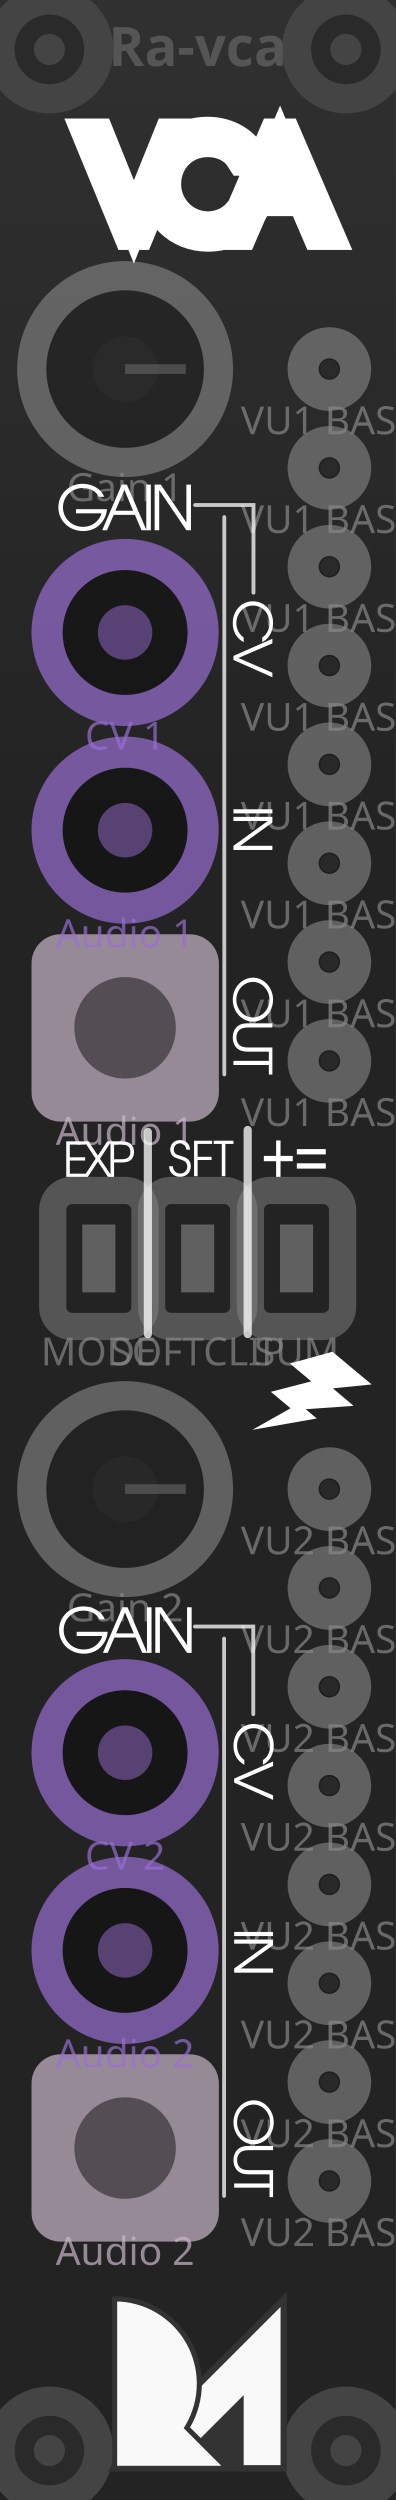
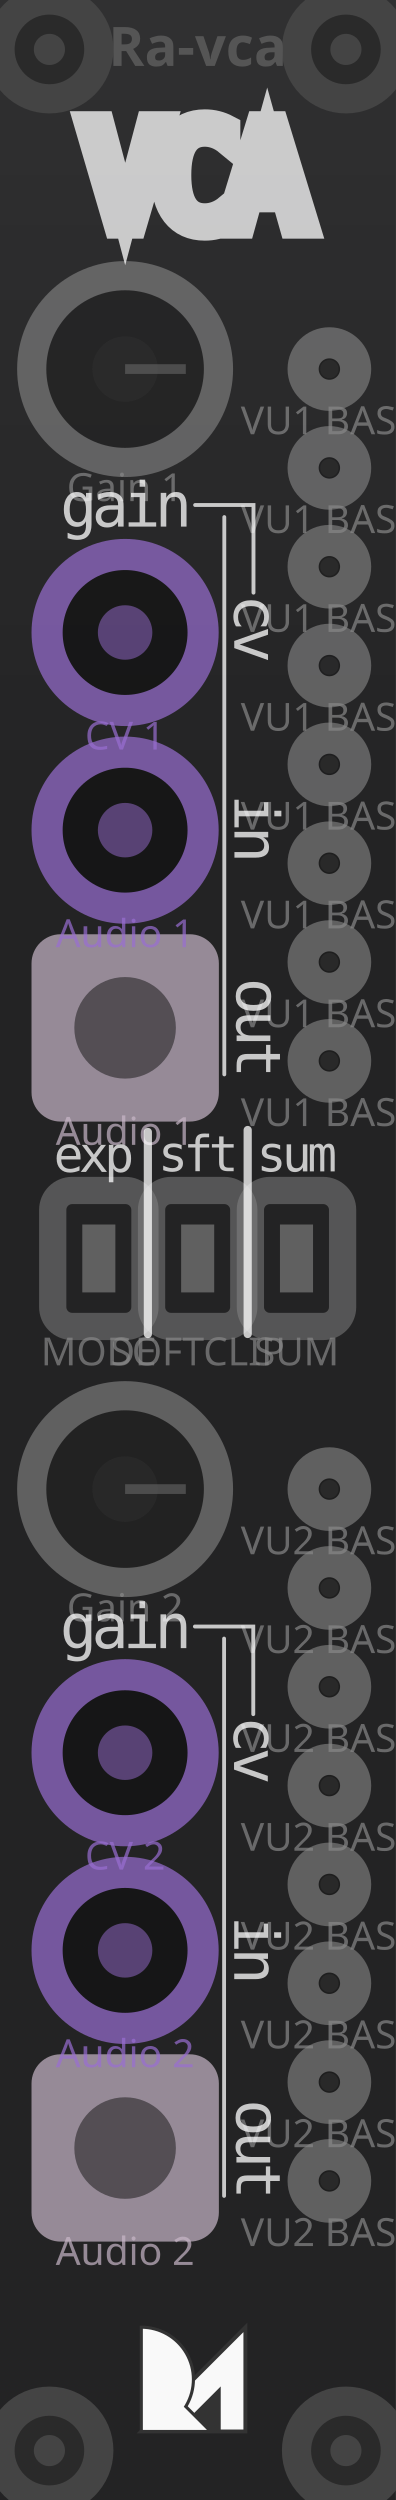
<svg xmlns="http://www.w3.org/2000/svg" viewBox="0 0 20.32 128.5" width="20.32mm" height="128.5mm" version="1.1" id="svg182">
  <defs id="defs182" />
  <g id="layer-background">
    <rect x="0.3" y="0.3" width="19.72" height="127.9" fill="none" stroke="#333" stroke-width="1.5" id="rect1" />
    <rect x="0" y="0.000" width="20.32" height="1.295" fill="#303031" id="rect2" />
    <rect x="0" y="1.285" width="20.32" height="1.295" fill="#303031" id="rect3" />
    <rect x="0" y="2.570" width="20.32" height="1.295" fill="#2f2f30" id="rect4" />
    <rect x="0" y="3.855" width="20.32" height="1.295" fill="#2f2f30" id="rect5" />
    <rect x="0" y="5.140" width="20.32" height="1.295" fill="#2e2e2f" id="rect6" />
    <rect x="0" y="6.425" width="20.32" height="1.295" fill="#2e2e2f" id="rect7" />
    <rect x="0" y="7.710" width="20.32" height="1.295" fill="#2e2e2f" id="rect8" />
    <rect x="0" y="8.995" width="20.32" height="1.295" fill="#2d2d2e" id="rect9" />
    <rect x="0" y="10.280" width="20.32" height="1.295" fill="#2d2d2e" id="rect10" />
    <rect x="0" y="11.565" width="20.32" height="1.295" fill="#2c2c2d" id="rect11" />
    <rect x="0" y="12.850" width="20.32" height="1.295" fill="#2c2c2d" id="rect12" />
    <rect x="0" y="14.135" width="20.32" height="1.295" fill="#2c2c2d" id="rect13" />
    <rect x="0" y="15.420" width="20.32" height="1.295" fill="#2b2b2c" id="rect14" />
    <rect x="0" y="16.705" width="20.32" height="1.295" fill="#2b2b2c" id="rect15" />
    <rect x="0" y="17.990" width="20.32" height="1.295" fill="#2a2a2b" id="rect16" />
    <rect x="0" y="19.275" width="20.32" height="1.295" fill="#2a2a2b" id="rect17" />
    <rect x="0" y="20.560" width="20.32" height="1.295" fill="#2a2a2b" id="rect18" />
    <rect x="0" y="21.845" width="20.32" height="1.295" fill="#29292a" id="rect19" />
    <rect x="0" y="23.130" width="20.32" height="1.295" fill="#29292a" id="rect20" />
    <rect x="0" y="24.415" width="20.32" height="1.295" fill="#29292a" id="rect21" />
    <rect x="0" y="25.700" width="20.32" height="1.295" fill="#282829" id="rect22" />
    <rect x="0" y="26.985" width="20.32" height="1.295" fill="#282829" id="rect23" />
    <rect x="0" y="28.270" width="20.32" height="1.295" fill="#272728" id="rect24" />
    <rect x="0" y="29.555" width="20.32" height="1.295" fill="#272728" id="rect25" />
    <rect x="0" y="30.840" width="20.32" height="1.295" fill="#272728" id="rect26" />
    <rect x="0" y="32.125" width="20.32" height="1.295" fill="#262627" id="rect27" />
    <rect x="0" y="33.410" width="20.32" height="1.295" fill="#262627" id="rect28" />
    <rect x="0" y="34.695" width="20.32" height="1.295" fill="#252526" id="rect29" />
    <rect x="0" y="35.980" width="20.32" height="1.295" fill="#252526" id="rect30" />
    <rect x="0" y="37.265" width="20.32" height="1.295" fill="#252526" id="rect31" />
    <rect x="0" y="38.550" width="20.32" height="1.295" fill="#242425" id="rect32" />
    <rect x="0" y="39.835" width="20.32" height="1.295" fill="#242425" id="rect33" />
    <rect x="0" y="41.120" width="20.32" height="1.295" fill="#232324" id="rect34" />
    <rect x="0" y="42.405" width="20.32" height="1.295" fill="#232324" id="rect35" />
    <rect x="0" y="43.690" width="20.32" height="1.295" fill="#232324" id="rect36" />
    <rect x="0" y="44.975" width="20.32" height="1.295" fill="#232324" id="rect37" />
    <rect x="0" y="46.260" width="20.32" height="1.295" fill="#232324" id="rect38" />
    <rect x="0" y="47.545" width="20.32" height="1.295" fill="#232324" id="rect39" />
    <rect x="0" y="48.830" width="20.32" height="1.295" fill="#232324" id="rect40" />
    <rect x="0" y="50.115" width="20.32" height="1.295" fill="#232324" id="rect41" />
    <rect x="0" y="51.400" width="20.32" height="1.295" fill="#232324" id="rect42" />
    <rect x="0" y="52.685" width="20.32" height="1.295" fill="#232324" id="rect43" />
    <rect x="0" y="53.970" width="20.32" height="1.295" fill="#232324" id="rect44" />
    <rect x="0" y="55.255" width="20.32" height="1.295" fill="#232324" id="rect45" />
    <rect x="0" y="56.540" width="20.32" height="1.295" fill="#232324" id="rect46" />
    <rect x="0" y="57.825" width="20.32" height="1.295" fill="#232324" id="rect47" />
    <rect x="0" y="59.110" width="20.32" height="1.295" fill="#232324" id="rect48" />
    <rect x="0" y="60.395" width="20.32" height="1.295" fill="#232324" id="rect49" />
    <rect x="0" y="61.680" width="20.32" height="1.295" fill="#232324" id="rect50" />
    <rect x="0" y="62.965" width="20.32" height="1.295" fill="#232324" id="rect51" />
    <rect x="0" y="64.250" width="20.32" height="1.295" fill="#232324" id="rect52" />
    <rect x="0" y="65.535" width="20.32" height="1.295" fill="#232324" id="rect53" />
    <rect x="0" y="66.820" width="20.32" height="1.295" fill="#232324" id="rect54" />
    <rect x="0" y="68.105" width="20.32" height="1.295" fill="#232324" id="rect55" />
    <rect x="0" y="69.390" width="20.32" height="1.295" fill="#232324" id="rect56" />
    <rect x="0" y="70.675" width="20.32" height="1.295" fill="#232324" id="rect57" />
    <rect x="0" y="71.960" width="20.32" height="1.295" fill="#232324" id="rect58" />
    <rect x="0" y="73.245" width="20.32" height="1.295" fill="#232324" id="rect59" />
    <rect x="0" y="74.530" width="20.32" height="1.295" fill="#232324" id="rect60" />
    <rect x="0" y="75.815" width="20.32" height="1.295" fill="#232324" id="rect61" />
    <rect x="0" y="77.100" width="20.32" height="1.295" fill="#232324" id="rect62" />
    <rect x="0" y="78.385" width="20.32" height="1.295" fill="#232324" id="rect63" />
    <rect x="0" y="79.670" width="20.32" height="1.295" fill="#232324" id="rect64" />
    <rect x="0" y="80.955" width="20.32" height="1.295" fill="#232324" id="rect65" />
    <rect x="0" y="82.240" width="20.32" height="1.295" fill="#232324" id="rect66" />
    <rect x="0" y="83.525" width="20.32" height="1.295" fill="#232324" id="rect67" />
    <rect x="0" y="84.810" width="20.32" height="1.295" fill="#232324" id="rect68" />
    <rect x="0" y="86.095" width="20.32" height="1.295" fill="#232324" id="rect69" />
    <rect x="0" y="87.380" width="20.32" height="1.295" fill="#232324" id="rect70" />
    <rect x="0" y="88.665" width="20.32" height="1.295" fill="#232324" id="rect71" />
    <rect x="0" y="89.950" width="20.32" height="1.295" fill="#232324" id="rect72" />
    <rect x="0" y="91.235" width="20.32" height="1.295" fill="#232324" id="rect73" />
    <rect x="0" y="92.520" width="20.32" height="1.295" fill="#232324" id="rect74" />
    <rect x="0" y="93.805" width="20.32" height="1.295" fill="#232324" id="rect75" />
    <rect x="0" y="95.090" width="20.32" height="1.295" fill="#232324" id="rect76" />
    <rect x="0" y="96.375" width="20.32" height="1.295" fill="#232324" id="rect77" />
    <rect x="0" y="97.660" width="20.32" height="1.295" fill="#232324" id="rect78" />
    <rect x="0" y="98.945" width="20.32" height="1.295" fill="#232324" id="rect79" />
    <rect x="0" y="100.230" width="20.32" height="1.295" fill="#232324" id="rect80" />
    <rect x="0" y="101.515" width="20.32" height="1.295" fill="#232324" id="rect81" />
    <rect x="0" y="102.800" width="20.32" height="1.295" fill="#232324" id="rect82" />
    <rect x="0" y="104.085" width="20.32" height="1.295" fill="#232324" id="rect83" />
    <rect x="0" y="105.370" width="20.32" height="1.295" fill="#232324" id="rect84" />
    <rect x="0" y="106.655" width="20.32" height="1.295" fill="#232324" id="rect85" />
    <rect x="0" y="107.940" width="20.32" height="1.295" fill="#232324" id="rect86" />
    <rect x="0" y="109.225" width="20.32" height="1.295" fill="#232324" id="rect87" />
    <rect x="0" y="110.510" width="20.32" height="1.295" fill="#232324" id="rect88" />
    <rect x="0" y="111.795" width="20.32" height="1.295" fill="#232324" id="rect89" />
    <rect x="0" y="113.080" width="20.32" height="1.295" fill="#232324" id="rect90" />
    <rect x="0" y="114.365" width="20.32" height="1.295" fill="#232324" id="rect91" />
    <rect x="0" y="115.650" width="20.32" height="1.295" fill="#232324" id="rect92" />
    <rect x="0" y="116.935" width="20.32" height="1.295" fill="#232324" id="rect93" />
    <rect x="0" y="118.220" width="20.32" height="1.295" fill="#232324" id="rect94" />
    <rect x="0" y="119.505" width="20.32" height="1.295" fill="#232324" id="rect95" />
    <rect x="0" y="120.790" width="20.32" height="1.295" fill="#232324" id="rect96" />
    <rect x="0" y="122.075" width="20.32" height="1.295" fill="#232324" id="rect97" />
    <rect x="0" y="123.360" width="20.32" height="1.295" fill="#232324" id="rect98" />
    <rect x="0" y="124.645" width="20.32" height="1.295" fill="#232324" id="rect99" />
    <rect x="0" y="125.930" width="20.32" height="1.295" fill="#232324" id="rect100" />
    <rect x="0" y="127.215" width="20.32" height="1.295" fill="#232324" id="rect101" />
  </g>
  <g id="layer-outlines">
    <circle cx="2.54" cy="2.54" r="2.54" fill="#2a2a2a" stroke="#444" stroke-width="1.5" id="circle101" />
    <circle cx="2.54" cy="2.54" r="0.8" fill="#444" id="circle102" />
    <circle cx="2.54" cy="125.96" r="2.54" fill="#2a2a2a" stroke="#444" stroke-width="1.5" id="circle103" />
    <circle cx="2.54" cy="125.96" r="0.8" fill="#444" id="circle104" />
    <circle cx="17.78" cy="2.54" r="2.54" fill="#2a2a2a" stroke="#444" stroke-width="1.5" id="circle105" />
    <circle cx="17.78" cy="2.54" r="0.8" fill="#444" id="circle106" />
    <circle cx="17.78" cy="125.96" r="2.54" fill="#2a2a2a" stroke="#444" stroke-width="1.5" id="circle107" />
    <circle cx="17.78" cy="125.96" r="0.8" fill="#444" id="circle108" />
    <circle cx="6.43" cy="18.97" r="4.80" fill="#222" stroke="#888" stroke-width="1.5" opacity="0.6" id="circle109" />
    <circle cx="6.43" cy="18.97" r="1.68" fill="#333" opacity="0.4" id="circle110" />
    <line x1="6.43" y1="18.97" x2="9.55" y2="18.97" stroke="#666" stroke-width="0.5" opacity="0.6" id="line110" />
    <circle cx="6.43" cy="32.51" r="4.01" fill="#111" stroke="#996dd2" stroke-width="1.6" opacity="0.7" id="circle111" />
    <circle cx="6.43" cy="32.51" r="1.40" fill="#996dd2" opacity="0.5" id="circle112" />
    <circle cx="6.43" cy="42.67" r="4.01" fill="#111" stroke="#996dd2" stroke-width="1.6" opacity="0.7" id="circle113" />
    <circle cx="6.43" cy="42.67" r="1.40" fill="#996dd2" opacity="0.5" id="circle114" />
    <rect x="1.62" y="48.02" width="9.63" height="9.63" rx="1.5" fill="#c8b7c7" opacity="0.7" id="rect114" />
    <circle cx="6.43" cy="52.83" r="2.61" fill="#111" opacity="0.5" id="circle115" />
    <rect x="2.71" y="61.19" width="4.74" height="6.99" rx="1" fill="none" stroke="#888" stroke-width="1.4" opacity="0.5" id="rect115" />
    <line x1="5.08" y1="66.43" x2="5.08" y2="62.94" stroke="#888" stroke-width="1.7" opacity="0.6" id="line115" />
    <rect x="7.79" y="61.19" width="4.74" height="6.99" rx="1" fill="none" stroke="#888" stroke-width="1.4" opacity="0.5" id="rect116" />
    <line x1="10.16" y1="66.43" x2="10.16" y2="62.94" stroke="#888" stroke-width="1.7" opacity="0.6" id="line116" />
    <rect x="12.87" y="61.19" width="4.74" height="6.99" rx="1" fill="none" stroke="#888" stroke-width="1.4" opacity="0.5" id="rect117" />
    <line x1="15.24" y1="66.43" x2="15.24" y2="62.94" stroke="#888" stroke-width="1.7" opacity="0.6" id="line117" />
    <circle cx="6.43" cy="76.54" r="4.80" fill="#222" stroke="#888" stroke-width="1.5" opacity="0.6" id="circle117" />
    <circle cx="6.43" cy="76.54" r="1.68" fill="#333" opacity="0.4" id="circle118" />
    <line x1="6.43" y1="76.54" x2="9.55" y2="76.54" stroke="#666" stroke-width="0.5" opacity="0.6" id="line118" />
    <circle cx="6.43" cy="90.09" r="4.01" fill="#111" stroke="#996dd2" stroke-width="1.6" opacity="0.7" id="circle119" />
    <circle cx="6.43" cy="90.09" r="1.40" fill="#996dd2" opacity="0.5" id="circle120" />
    <circle cx="6.43" cy="100.25" r="4.01" fill="#111" stroke="#996dd2" stroke-width="1.6" opacity="0.7" id="circle121" />
    <circle cx="6.43" cy="100.25" r="1.40" fill="#996dd2" opacity="0.5" id="circle122" />
    <rect x="1.62" y="105.59" width="9.63" height="9.63" rx="1.5" fill="#c8b7c7" opacity="0.7" id="rect122" />
    <circle cx="6.43" cy="110.41" r="2.61" fill="#111" opacity="0.5" id="circle123" />
    <circle cx="16.93" cy="18.97" r="1.35" fill="#1a1a1a" stroke="#888" stroke-width="1.6" opacity="0.6" id="circle124" />
    <circle cx="16.93" cy="18.97" r="0.47" fill="#333" opacity="0.5" id="circle125" />
    <circle cx="16.93" cy="76.54" r="1.35" fill="#1a1a1a" stroke="#888" stroke-width="1.6" opacity="0.6" id="circle126" />
    <circle cx="16.93" cy="76.54" r="0.47" fill="#333" opacity="0.5" id="circle127" />
    <circle cx="16.93" cy="24.05" r="1.35" fill="#1a1a1a" stroke="#888" stroke-width="1.6" opacity="0.6" id="circle128" />
    <circle cx="16.93" cy="24.05" r="0.47" fill="#333" opacity="0.5" id="circle129" />
    <circle cx="16.93" cy="81.62" r="1.35" fill="#1a1a1a" stroke="#888" stroke-width="1.6" opacity="0.6" id="circle130" />
    <circle cx="16.93" cy="81.62" r="0.47" fill="#333" opacity="0.5" id="circle131" />
    <circle cx="16.93" cy="29.13" r="1.35" fill="#1a1a1a" stroke="#888" stroke-width="1.6" opacity="0.6" id="circle132" />
    <circle cx="16.93" cy="29.13" r="0.47" fill="#333" opacity="0.5" id="circle133" />
    <circle cx="16.93" cy="86.70" r="1.35" fill="#1a1a1a" stroke="#888" stroke-width="1.6" opacity="0.6" id="circle134" />
    <circle cx="16.93" cy="86.70" r="0.47" fill="#333" opacity="0.5" id="circle135" />
    <circle cx="16.93" cy="34.21" r="1.35" fill="#1a1a1a" stroke="#888" stroke-width="1.6" opacity="0.6" id="circle136" />
    <circle cx="16.93" cy="34.21" r="0.47" fill="#333" opacity="0.5" id="circle137" />
    <circle cx="16.93" cy="91.78" r="1.35" fill="#1a1a1a" stroke="#888" stroke-width="1.6" opacity="0.6" id="circle138" />
    <circle cx="16.93" cy="91.78" r="0.47" fill="#333" opacity="0.5" id="circle139" />
    <circle cx="16.93" cy="39.29" r="1.35" fill="#1a1a1a" stroke="#888" stroke-width="1.6" opacity="0.6" id="circle140" />
    <circle cx="16.93" cy="39.29" r="0.47" fill="#333" opacity="0.5" id="circle141" />
    <circle cx="16.93" cy="96.86" r="1.35" fill="#1a1a1a" stroke="#888" stroke-width="1.6" opacity="0.6" id="circle142" />
    <circle cx="16.93" cy="96.86" r="0.47" fill="#333" opacity="0.5" id="circle143" />
    <circle cx="16.93" cy="44.37" r="1.35" fill="#1a1a1a" stroke="#888" stroke-width="1.6" opacity="0.6" id="circle144" />
    <circle cx="16.93" cy="44.37" r="0.47" fill="#333" opacity="0.5" id="circle145" />
    <circle cx="16.93" cy="101.94" r="1.35" fill="#1a1a1a" stroke="#888" stroke-width="1.6" opacity="0.6" id="circle146" />
    <circle cx="16.93" cy="101.94" r="0.47" fill="#333" opacity="0.5" id="circle147" />
    <circle cx="16.93" cy="49.45" r="1.35" fill="#1a1a1a" stroke="#888" stroke-width="1.6" opacity="0.6" id="circle148" />
    <circle cx="16.93" cy="49.45" r="0.47" fill="#333" opacity="0.5" id="circle149" />
    <circle cx="16.93" cy="107.02" r="1.35" fill="#1a1a1a" stroke="#888" stroke-width="1.6" opacity="0.6" id="circle150" />
    <circle cx="16.93" cy="107.02" r="0.47" fill="#333" opacity="0.5" id="circle151" />
    <circle cx="16.93" cy="54.53" r="1.35" fill="#1a1a1a" stroke="#888" stroke-width="1.6" opacity="0.6" id="circle152" />
    <circle cx="16.93" cy="54.53" r="0.47" fill="#333" opacity="0.5" id="circle153" />
    <circle cx="16.93" cy="112.10" r="1.35" fill="#1a1a1a" stroke="#888" stroke-width="1.6" opacity="0.6" id="circle154" />
    <circle cx="16.93" cy="112.10" r="0.47" fill="#333" opacity="0.5" id="circle155" />
  </g>
  <g id="layer-text">
    <text x="10.16" y="3.39" fill="#555" font-family="sans-serif" font-size="2.8" text-anchor="middle" font-weight="bold" id="text155">Ra-vca</text>
    <text x="6.43" y="25.76" fill="#888" font-family="sans-serif" font-size="2.0" text-anchor="middle" opacity="0.7" id="text156">Gain 1</text>
    <text x="6.43" y="38.53" fill="#996dd2" font-family="sans-serif" font-size="2.0" text-anchor="middle" opacity="0.7" id="text157">CV 1</text>
    <text x="6.43" y="48.69" fill="#996dd2" font-family="sans-serif" font-size="2.0" text-anchor="middle" opacity="0.7" id="text158">Audio 1</text>
    <text x="6.43" y="58.85" fill="#c8b7c7" font-family="sans-serif" font-size="2.0" text-anchor="middle" opacity="0.7" id="text159">Audio 1</text>
    <text x="5.08" y="70.18" fill="#888" font-family="sans-serif" font-size="2.0" text-anchor="middle" opacity="0.7" id="text160">MODE</text>
    <text x="10.16" y="70.18" fill="#888" font-family="sans-serif" font-size="2.0" text-anchor="middle" opacity="0.7" id="text161">SOFTCLIP</text>
    <text x="15.24" y="70.18" fill="#888" font-family="sans-serif" font-size="2.0" text-anchor="middle" opacity="0.7" id="text162">SUM</text>
    <text x="6.43" y="83.34" fill="#888" font-family="sans-serif" font-size="2.0" text-anchor="middle" opacity="0.7" id="text163">Gain 2</text>
    <text x="6.43" y="96.10" fill="#996dd2" font-family="sans-serif" font-size="2.0" text-anchor="middle" opacity="0.7" id="text164">CV 2</text>
    <text x="6.43" y="106.26" fill="#996dd2" font-family="sans-serif" font-size="2.0" text-anchor="middle" opacity="0.7" id="text165">Audio 2</text>
    <text x="6.43" y="116.42" fill="#c8b7c7" font-family="sans-serif" font-size="2.0" text-anchor="middle" opacity="0.7" id="text166">Audio 2</text>
    <text x="16.93" y="22.32" fill="#888" font-family="sans-serif" font-size="2.0" text-anchor="middle" opacity="0.7" id="text167">VU1 BASE</text>
    <text x="16.93" y="79.89" fill="#888" font-family="sans-serif" font-size="2.0" text-anchor="middle" opacity="0.7" id="text168">VU2 BASE</text>
    <text x="16.93" y="27.40" fill="#888" font-family="sans-serif" font-size="2.0" text-anchor="middle" opacity="0.7" id="text169">VU1 BASE</text>
    <text x="16.93" y="84.97" fill="#888" font-family="sans-serif" font-size="2.0" text-anchor="middle" opacity="0.7" id="text170">VU2 BASE</text>
    <text x="16.93" y="32.48" fill="#888" font-family="sans-serif" font-size="2.0" text-anchor="middle" opacity="0.7" id="text171">VU1 BASE</text>
    <text x="16.93" y="90.05" fill="#888" font-family="sans-serif" font-size="2.0" text-anchor="middle" opacity="0.7" id="text172">VU2 BASE</text>
    <text x="16.93" y="37.56" fill="#888" font-family="sans-serif" font-size="2.0" text-anchor="middle" opacity="0.7" id="text173">VU1 BASE</text>
    <text x="16.93" y="95.13" fill="#888" font-family="sans-serif" font-size="2.0" text-anchor="middle" opacity="0.7" id="text174">VU2 BASE</text>
    <text x="16.93" y="42.64" fill="#888" font-family="sans-serif" font-size="2.0" text-anchor="middle" opacity="0.7" id="text175">VU1 BASE</text>
    <text x="16.93" y="100.21" fill="#888" font-family="sans-serif" font-size="2.0" text-anchor="middle" opacity="0.7" id="text176">VU2 BASE</text>
    <text x="16.93" y="47.72" fill="#888" font-family="sans-serif" font-size="2.0" text-anchor="middle" opacity="0.7" id="text177">VU1 BASE</text>
    <text x="16.93" y="105.29" fill="#888" font-family="sans-serif" font-size="2.0" text-anchor="middle" opacity="0.7" id="text178">VU2 BASE</text>
    <text x="16.93" y="52.80" fill="#888" font-family="sans-serif" font-size="2.0" text-anchor="middle" opacity="0.7" id="text179">VU1 BASE</text>
    <text x="16.93" y="110.37" fill="#888" font-family="sans-serif" font-size="2.0" text-anchor="middle" opacity="0.7" id="text180">VU2 BASE</text>
    <text x="16.93" y="57.88" fill="#888" font-family="sans-serif" font-size="2.0" text-anchor="middle" opacity="0.7" id="text181">VU1 BASE</text>
    <text x="16.93" y="115.45" fill="#888" font-family="sans-serif" font-size="2.0" text-anchor="middle" opacity="0.7" id="text182">VU2 BASE</text>
  </g>
  <g id="layer3">
+     <path d="M 6.436,11.001 7.659,6.389 H 8.388 L 6.865,11.594 H 6.011 L 4.487,6.389 h 0.729 z m 5.243,0.408 q -0.268,0.143 -0.551,0.213 -0.282,0.073 -0.6,0.073 -1,0 -1.555,-0.708 Q 8.423,10.28 8.423,8.997 q 0,-1.276 0.554,-1.987 Q 9.535,6.295 10.528,6.295 q 0.317,0 0.6,0.073 0.282,0.07 0.551,0.213 V 7.303 Q 11.421,7.09 11.124,6.978 10.828,6.867 10.528,6.867 q -0.687,0 -1.028,0.53 -0.342,0.53 -0.342,1.6 0,1.067 0.342,1.597 0.342,0.53 1.028,0.53 0.307,0 0.6,-0.112 0.296,-0.112 0.551,-0.324 z M 13.735,7.01 12.993,9.673 h 1.485 z M 13.31,6.389 h 0.854 l 1.593,5.205 H 15.029 L 14.645,10.238 h -1.823 l -0.376,1.356 H 11.717 Z" id="text185" style="font-size:4.374px;font-family:'Bitstream Vera Sans Mono';-inkscape-font-specification:'Bitstream Vera Sans Mono';letter-spacing:-0.397px;opacity:0.75;fill:none;stroke:#ffffff;stroke-width:1.349;stroke-linecap:round" aria-label="VCA" />
+     <path style="font-size:3.175px;font-family:'Bitstream Vera Sans Mono';-inkscape-font-specification:'Bitstream Vera Sans Mono';letter-spacing:-0.288px;opacity:0.75;fill:#ffffff;stroke-width:0.2;stroke-linecap:round" d="m 4.42,26.187 q 0,-0.321 -0.105,-0.487 -0.104,-0.167 -0.304,-0.167 -0.209,0 -0.319,0.167 -0.11,0.166 -0.11,0.487 0,0.321 0.11,0.49 0.112,0.167 0.322,0.167 0.197,0 0.301,-0.169 0.105,-0.169 0.105,-0.488 z m 0.285,0.77 q 0,0.391 -0.184,0.592 -0.184,0.202 -0.543,0.202 -0.118,0 -0.246,-0.022 -0.129,-0.022 -0.257,-0.064 v -0.282 q 0.152,0.071 0.276,0.105 0.124,0.034 0.228,0.034 0.231,0 0.336,-0.126 0.105,-0.126 0.105,-0.398 v -0.012 -0.194 q -0.068,0.146 -0.186,0.217 -0.118,0.071 -0.287,0.071 -0.304,0 -0.485,-0.243 -0.181,-0.243 -0.181,-0.651 0,-0.409 0.181,-0.653 0.181,-0.243 0.485,-0.243 0.167,0 0.284,0.067 0.116,0.067 0.189,0.206 v -0.225 h 0.285 z m 1.096,-0.761 h -0.095 q -0.25,0 -0.377,0.088 -0.126,0.087 -0.126,0.26 0,0.157 0.095,0.243 0.095,0.087 0.262,0.087 0.236,0 0.371,-0.163 0.135,-0.164 0.136,-0.453 v -0.064 z m 0.553,-0.118 v 0.991 H 6.068 V 26.811 q -0.091,0.155 -0.231,0.229 -0.138,0.073 -0.336,0.073 -0.265,0 -0.423,-0.149 -0.158,-0.15 -0.158,-0.402 0,-0.29 0.194,-0.44 0.195,-0.15 0.572,-0.15 h 0.383 v -0.045 q -0.002,-0.208 -0.105,-0.301 -0.104,-0.095 -0.332,-0.095 -0.146,0 -0.295,0.042 -0.149,0.042 -0.29,0.122 v -0.285 q 0.158,-0.06 0.302,-0.09 0.146,-0.031 0.282,-0.031 0.215,0 0.367,0.064 0.153,0.064 0.248,0.191 0.059,0.078 0.084,0.192 0.025,0.113 0.025,0.341 z m 0.378,-0.746 h 0.73 v 1.515 h 0.566 v 0.222 h -1.417 v -0.222 h 0.566 v -1.293 h -0.445 z m 0.445,-0.676 h 0.285 v 0.361 h -0.285 z m 2.411,1.336 v 1.076 h -0.287 v -1.076 q 0,-0.234 -0.082,-0.344 -0.082,-0.11 -0.257,-0.11 -0.2,0 -0.309,0.143 -0.107,0.141 -0.107,0.406 v 0.981 H 8.261 V 25.332 h 0.285 v 0.26 q 0.076,-0.149 0.206,-0.225 0.13,-0.078 0.309,-0.078 0.265,0 0.395,0.175 0.132,0.174 0.132,0.527 z" id="text186" aria-label="gain" />
+     <path style="font-size:3.175px;font-family:'Bitstream Vera Sans Mono';-inkscape-font-specification:'Bitstream Vera Sans Mono';letter-spacing:-0.288px;opacity:0.75;fill:#ffffff;stroke-width:0.2;stroke-linecap:round" d="m 12.128,32.195 q -0.067,-0.115 -0.099,-0.237 -0.034,-0.121 -0.034,-0.248 0,-0.403 0.242,-0.631 0.242,-0.226 0.67,-0.226 0.428,0 0.67,0.226 0.242,0.228 0.242,0.631 0,0.126 -0.033,0.245 -0.033,0.119 -0.101,0.24 H 13.385 q 0.101,-0.113 0.146,-0.228 0.045,-0.113 0.045,-0.257 0,-0.268 -0.174,-0.412 -0.174,-0.144 -0.496,-0.144 -0.321,0 -0.496,0.144 -0.174,0.146 -0.174,0.412 0,0.149 0.045,0.267 0.047,0.118 0.143,0.219 z m 1.648,0.133 v 0.296 l -1.457,0.504 1.457,0.505 v 0.296 l -1.736,-0.617 v -0.367 z" id="text186-6" aria-label="cv" />
+     <path style="font-size:3.175px;font-family:'Bitstream Vera Sans Mono';-inkscape-font-specification:'Bitstream Vera Sans Mono';letter-spacing:-0.288px;opacity:0.75;fill:#ffffff;stroke-width:0.2;stroke-linecap:round" d="m 13.786,41.228 v 0.73 h -1.515 v 0.566 h -0.222 v -1.417 h 0.222 v 0.566 h 1.293 v -0.445 z m 0.676,0.445 v 0.285 H 14.101 v -0.285 z m -1.336,2.411 h -1.076 v -0.287 h 1.076 q 0.234,0 0.344,-0.082 0.11,-0.082 0.11,-0.257 0,-0.2 -0.143,-0.309 -0.141,-0.107 -0.406,-0.107 h -0.981 v -0.285 h 1.736 v 0.285 h -0.26 q 0.149,0.076 0.225,0.206 0.078,0.13 0.078,0.309 0,0.265 -0.175,0.395 -0.174,0.132 -0.527,0.132 z" id="text186-6-3" aria-label="in" />
+     <path style="font-size:3.175px;font-family:'Bitstream Vera Sans Mono';-inkscape-font-specification:'Bitstream Vera Sans Mono';letter-spacing:-0.288px;opacity:0.75;fill:#ffffff;stroke-width:0.2;stroke-linecap:round" d="m 13.698,51.214 q 0,-0.217 -0.169,-0.329 -0.169,-0.112 -0.501,-0.112 -0.33,0 -0.501,0.112 -0.169,0.112 -0.169,0.329 0,0.219 0.169,0.33 0.171,0.112 0.501,0.112 0.332,0 0.501,-0.112 0.169,-0.112 0.169,-0.33 z m 0.242,0 q 0,0.361 -0.234,0.552 -0.234,0.192 -0.677,0.192 -0.445,0 -0.679,-0.191 -0.233,-0.191 -0.233,-0.553 0,-0.361 0.233,-0.552 0.234,-0.191 0.679,-0.191 0.443,0 0.677,0.191 0.234,0.191 0.234,0.552 z m -1.121,0.97 h 1.076 v 0.285 h -1.076 q -0.234,0 -0.344,0.082 -0.11,0.084 -0.11,0.257 0,0.202 0.141,0.309 0.143,0.107 0.408,0.107 h 0.981 v 0.287 h -1.733 v -0.287 h 0.26 q -0.15,-0.076 -0.228,-0.208 -0.078,-0.13 -0.078,-0.305 0,-0.267 0.174,-0.397 0.175,-0.13 0.529,-0.13 z m 1.572,2.273 h -0.493 v 0.648 h -0.222 v -0.648 h -0.943 q -0.192,0 -0.268,0.073 -0.076,0.073 -0.076,0.254 v 0.321 h -0.228 v -0.349 q 0,-0.321 0.129,-0.453 0.129,-0.132 0.443,-0.132 h 0.943 v -0.464 h 0.222 v 0.464 h 0.493 z" id="text186-6-3-2" aria-label="out" />
+     <path style="font-size:3.175px;font-family:'Bitstream Vera Sans Mono';-inkscape-font-specification:'Bitstream Vera Sans Mono';letter-spacing:-0.288px;opacity:0.75;fill:#ffffff;stroke-width:0.16;stroke-linecap:round" d="m 4.14,59.484 v 0.112 H 3.149 v 0.007 q 0,0.227 0.118,0.352 0.119,0.124 0.336,0.124 0.109,0 0.229,-0.035 0.119,-0.035 0.255,-0.106 v 0.227 q -0.131,0.053 -0.252,0.08 -0.121,0.027 -0.234,0.027 -0.324,0 -0.507,-0.194 -0.183,-0.195 -0.183,-0.537 0,-0.333 0.179,-0.532 0.179,-0.199 0.477,-0.199 0.266,0 0.419,0.18 0.154,0.18 0.154,0.492 z m -0.229,-0.067 q -0.005,-0.201 -0.096,-0.306 -0.09,-0.106 -0.259,-0.106 -0.165,0 -0.272,0.109 -0.107,0.109 -0.127,0.303 z m 1.538,-0.572 -0.498,0.666 0.547,0.726 H 5.233 L 4.825,59.679 4.418,60.237 H 4.153 l 0.547,-0.726 -0.498,-0.666 H 4.456 l 0.369,0.503 0.367,-0.503 z m 0.378,1.217 v 0.705 H 5.597 v -1.922 h 0.23 v 0.178 q 0.057,-0.103 0.152,-0.157 0.096,-0.055 0.22,-0.055 0.252,0 0.395,0.195 0.144,0.195 0.144,0.541 0,0.339 -0.144,0.533 -0.144,0.193 -0.395,0.193 -0.127,0 -0.223,-0.053 -0.094,-0.055 -0.149,-0.158 z m 0.671,-0.52 q 0,-0.266 -0.085,-0.402 -0.083,-0.136 -0.249,-0.136 -0.167,0 -0.252,0.137 -0.086,0.136 -0.086,0.4 0,0.264 0.086,0.4 0.086,0.137 0.252,0.137 0.165,0 0.249,-0.135 0.085,-0.135 0.085,-0.402 z" id="text186-6-3-2-2" aria-label="exp" />
+     <path style="font-size:3.175px;font-family:'Bitstream Vera Sans Mono';-inkscape-font-specification:'Bitstream Vera Sans Mono';letter-spacing:-0.288px;opacity:0.75;fill:#ffffff;stroke-width:0.16;stroke-linecap:round" d="m 9.335,58.856 v 0.224 q -0.098,-0.057 -0.198,-0.086 -0.099,-0.029 -0.203,-0.029 -0.155,0 -0.232,0.051 -0.076,0.05 -0.076,0.153 0,0.093 0.057,0.139 0.057,0.046 0.285,0.089 l 0.092,0.017 q 0.17,0.032 0.257,0.129 0.088,0.097 0.088,0.252 0,0.206 -0.147,0.323 -0.147,0.116 -0.408,0.116 -0.103,0 -0.216,-0.022 -0.113,-0.021 -0.245,-0.065 v -0.236 q 0.128,0.066 0.245,0.099 0.117,0.032 0.221,0.032 0.152,0 0.235,-0.061 0.083,-0.062 0.083,-0.173 0,-0.159 -0.305,-0.22 l -0.01,-0.003 -0.086,-0.017 q -0.198,-0.039 -0.288,-0.129 -0.091,-0.092 -0.091,-0.25 0,-0.2 0.135,-0.308 0.135,-0.109 0.387,-0.109 0.112,0 0.215,0.021 0.103,0.02 0.203,0.061 z m 1.413,-0.59 V 58.456 H 10.489 q -0.123,0 -0.172,0.051 -0.047,0.05 -0.047,0.178 v 0.123 h 0.479 V 58.985 h -0.479 v 1.215 H 10.042 V 58.985 H 9.67 v -0.178 h 0.372 v -0.097 q 0,-0.229 0.104,-0.337 0.106,-0.108 0.328,-0.108 z m 0.743,0.147 v 0.395 h 0.52 v 0.178 h -0.52 v 0.756 q 0,0.154 0.058,0.215 0.058,0.061 0.204,0.061 h 0.257 v 0.183 h -0.28 q -0.257,0 -0.363,-0.103 -0.106,-0.103 -0.106,-0.356 V 58.985 H 10.892 v -0.178 h 0.372 v -0.395 z" id="text186-6-3-2-2-9" aria-label="sft" />
+     <path style="font-size:3.175px;font-family:'Bitstream Vera Sans Mono';-inkscape-font-specification:'Bitstream Vera Sans Mono';letter-spacing:-0.288px;opacity:0.75;fill:#ffffff;stroke-width:0.16;stroke-linecap:round" d="m 14.4,58.865 v 0.224 q -0.098,-0.057 -0.198,-0.086 -0.099,-0.029 -0.203,-0.029 -0.155,0 -0.232,0.051 -0.076,0.05 -0.076,0.153 0,0.093 0.057,0.139 0.057,0.046 0.285,0.089 l 0.092,0.017 q 0.17,0.032 0.257,0.129 0.088,0.097 0.088,0.252 0,0.206 -0.147,0.323 -0.147,0.116 -0.408,0.116 -0.103,0 -0.216,-0.022 -0.113,-0.021 -0.245,-0.065 v -0.236 q 0.128,0.066 0.245,0.099 0.117,0.032 0.221,0.032 0.152,0 0.235,-0.061 0.083,-0.062 0.083,-0.173 0,-0.159 -0.305,-0.22 l -0.01,-0.003 -0.086,-0.017 q -0.198,-0.039 -0.288,-0.129 -0.091,-0.092 -0.091,-0.25 0,-0.2 0.135,-0.308 0.136,-0.109 0.387,-0.109 0.112,0 0.215,0.021 0.103,0.02 0.203,0.061 z m 0.334,0.817 v -0.863 h 0.229 v 0.863 q 0,0.188 0.066,0.276 0.067,0.088 0.206,0.088 0.162,0 0.247,-0.113 0.086,-0.114 0.086,-0.327 v -0.787 h 0.23 v 1.39 h -0.23 v -0.209 q -0.061,0.121 -0.167,0.183 -0.104,0.062 -0.245,0.062 -0.214,0 -0.318,-0.139 -0.104,-0.14 -0.104,-0.424 z m 1.899,-0.723 q 0.042,-0.089 0.107,-0.132 0.066,-0.044 0.158,-0.044 0.168,0 0.236,0.131 0.07,0.129 0.07,0.489 v 0.807 h -0.209 v -0.797 q 0,-0.295 -0.034,-0.365 -0.032,-0.072 -0.119,-0.072 -0.099,0 -0.137,0.077 -0.036,0.076 -0.036,0.361 v 0.797 h -0.209 v -0.797 q 0,-0.298 -0.036,-0.368 -0.035,-0.07 -0.127,-0.07 -0.091,0 -0.127,0.077 -0.035,0.076 -0.035,0.361 v 0.797 h -0.208 v -1.392 h 0.208 v 0.119 q 0.041,-0.075 0.102,-0.113 0.062,-0.04 0.14,-0.04 0.094,0 0.157,0.044 0.063,0.044 0.098,0.132 z" id="text186-6-3-2-2-9-0" aria-label="sum" />
    <path style="opacity:0.75;fill:none;fill-opacity:1;stroke:#ffffff;stroke-width:0.422;stroke-linecap:round;stroke-dasharray:none;stroke-opacity:1" d="M 12.731,68.567 V 58.083" id="path186-6" />
    <path style="opacity:0.75;fill:none;fill-opacity:1;stroke:#ffffff;stroke-width:0.42;stroke-linecap:round;stroke-dasharray:none;stroke-opacity:1" d="M 7.6,68.57 V 58.182" id="path186" />
    <path style="opacity:0.75;fill:none;fill-opacity:1;stroke:#ffffff;stroke-width:0.2;stroke-linecap:round;stroke-dasharray:none;stroke-opacity:1" d="m 10.029,25.958 h 3 v 4.505" id="path187" />
    <path style="opacity:0.75;fill:none;fill-opacity:1;stroke:#ffffff;stroke-width:0.198;stroke-linecap:round;stroke-dasharray:none;stroke-opacity:1" d="M 11.529,26.577 V 55.225" id="path188" />
+     <path style="font-size:3.175px;font-family:'Bitstream Vera Sans Mono';-inkscape-font-specification:'Bitstream Vera Sans Mono';letter-spacing:-0.288px;opacity:0.75;fill:#ffffff;stroke-width:0.2;stroke-linecap:round" d="m 4.409,83.832 q 0,-0.321 -0.105,-0.487 -0.104,-0.167 -0.304,-0.167 -0.209,0 -0.319,0.167 -0.11,0.166 -0.11,0.487 0,0.321 0.11,0.49 0.112,0.167 0.322,0.167 0.197,0 0.301,-0.169 0.105,-0.169 0.105,-0.488 z m 0.285,0.77 q 0,0.391 -0.184,0.592 -0.184,0.202 -0.543,0.202 -0.118,0 -0.246,-0.022 -0.129,-0.022 -0.257,-0.064 v -0.282 q 0.152,0.071 0.276,0.105 0.124,0.034 0.228,0.034 0.231,0 0.336,-0.126 0.105,-0.126 0.105,-0.398 v -0.012 -0.194 q -0.068,0.146 -0.186,0.217 -0.118,0.071 -0.287,0.071 -0.304,0 -0.485,-0.243 -0.181,-0.243 -0.181,-0.651 0,-0.409 0.181,-0.653 0.181,-0.243 0.485,-0.243 0.167,0 0.284,0.067 0.116,0.067 0.189,0.206 v -0.225 h 0.285 z m 1.096,-0.761 h -0.095 q -0.25,0 -0.377,0.088 -0.126,0.087 -0.126,0.26 0,0.157 0.095,0.243 0.095,0.087 0.262,0.087 0.236,0 0.371,-0.163 0.135,-0.164 0.136,-0.453 v -0.064 z m 0.553,-0.118 v 0.991 H 6.057 v -0.257 q -0.091,0.155 -0.231,0.229 -0.138,0.073 -0.336,0.073 -0.265,0 -0.423,-0.149 -0.158,-0.15 -0.158,-0.402 0,-0.29 0.194,-0.44 0.195,-0.15 0.572,-0.15 h 0.383 v -0.045 q -0.002,-0.208 -0.105,-0.301 -0.104,-0.095 -0.332,-0.095 -0.146,0 -0.295,0.042 -0.149,0.042 -0.29,0.122 v -0.285 q 0.158,-0.06 0.302,-0.09 0.146,-0.031 0.282,-0.031 0.215,0 0.367,0.064 0.153,0.064 0.248,0.191 0.059,0.078 0.084,0.192 0.025,0.113 0.025,0.341 z m 0.378,-0.746 h 0.73 v 1.515 h 0.566 v 0.222 H 6.601 V 84.492 H 7.167 V 83.199 H 6.722 Z m 0.445,-0.676 h 0.285 v 0.361 H 7.167 Z M 9.577,83.638 v 1.076 H 9.291 V 83.638 q 0,-0.234 -0.082,-0.344 -0.082,-0.11 -0.257,-0.11 -0.2,0 -0.309,0.143 -0.107,0.141 -0.107,0.406 v 0.981 H 8.25 v -1.736 h 0.285 v 0.26 q 0.076,-0.149 0.206,-0.225 0.13,-0.078 0.309,-0.078 0.265,0 0.395,0.175 0.132,0.174 0.132,0.527 z" id="text186-5" aria-label="gain" />
+     <path style="font-size:3.175px;font-family:'Bitstream Vera Sans Mono';-inkscape-font-specification:'Bitstream Vera Sans Mono';letter-spacing:-0.288px;opacity:0.75;fill:#ffffff;stroke-width:0.2;stroke-linecap:round" d="m 12.117,89.84 q -0.067,-0.115 -0.099,-0.237 -0.034,-0.121 -0.034,-0.248 0,-0.403 0.242,-0.631 0.242,-0.226 0.67,-0.226 0.428,0 0.67,0.226 0.242,0.228 0.242,0.631 0,0.126 -0.033,0.245 -0.033,0.119 -0.101,0.24 h -0.299 q 0.101,-0.113 0.146,-0.228 0.045,-0.113 0.045,-0.257 0,-0.268 -0.174,-0.412 -0.174,-0.144 -0.496,-0.144 -0.321,0 -0.496,0.144 -0.174,0.146 -0.174,0.412 0,0.149 0.045,0.267 0.047,0.118 0.143,0.219 z m 1.648,0.133 v 0.296 l -1.457,0.504 1.457,0.505 v 0.296 l -1.736,-0.617 v -0.367 z" id="text186-6-9" aria-label="cv" />
+     <path style="font-size:3.175px;font-family:'Bitstream Vera Sans Mono';-inkscape-font-specification:'Bitstream Vera Sans Mono';letter-spacing:-0.288px;opacity:0.75;fill:#ffffff;stroke-width:0.2;stroke-linecap:round" d="m 13.775,98.873 v 0.73 h -1.515 v 0.566 h -0.222 v -1.417 h 0.222 v 0.566 h 1.293 V 98.873 Z m 0.676,0.445 v 0.285 h -0.361 v -0.285 z m -1.336,2.411 h -1.076 v -0.287 h 1.076 q 0.234,0 0.344,-0.082 0.11,-0.082 0.11,-0.257 0,-0.2 -0.143,-0.309 -0.141,-0.107 -0.406,-0.107 h -0.981 v -0.285 h 1.736 v 0.285 h -0.26 q 0.149,0.076 0.225,0.206 0.078,0.13 0.078,0.309 0,0.265 -0.175,0.395 -0.174,0.132 -0.527,0.132 z" id="text186-6-3-22" aria-label="in" />
+     <path style="font-size:3.175px;font-family:'Bitstream Vera Sans Mono';-inkscape-font-specification:'Bitstream Vera Sans Mono';letter-spacing:-0.288px;opacity:0.75;fill:#ffffff;stroke-width:0.2;stroke-linecap:round" d="m 13.688,108.859 q 0,-0.217 -0.169,-0.329 -0.169,-0.112 -0.501,-0.112 -0.33,0 -0.501,0.112 -0.169,0.112 -0.169,0.329 0,0.219 0.169,0.33 0.171,0.112 0.501,0.112 0.332,0 0.501,-0.112 0.169,-0.112 0.169,-0.33 z m 0.242,0 q 0,0.361 -0.234,0.552 -0.234,0.192 -0.677,0.192 -0.445,0 -0.679,-0.191 -0.233,-0.191 -0.233,-0.553 0,-0.361 0.233,-0.552 0.234,-0.191 0.679,-0.191 0.443,0 0.677,0.191 0.234,0.191 0.234,0.552 z m -1.121,0.97 h 1.076 v 0.285 h -1.076 q -0.234,0 -0.344,0.082 -0.11,0.084 -0.11,0.257 0,0.202 0.141,0.309 0.143,0.107 0.408,0.107 h 0.981 v 0.287 h -1.733 v -0.287 h 0.26 q -0.15,-0.076 -0.228,-0.208 -0.078,-0.13 -0.078,-0.305 0,-0.267 0.174,-0.397 0.175,-0.13 0.529,-0.13 z m 1.572,2.273 h -0.493 v 0.648 h -0.222 v -0.648 h -0.943 q -0.192,0 -0.268,0.073 -0.076,0.073 -0.076,0.254 v 0.321 h -0.228 v -0.349 q 0,-0.321 0.129,-0.453 0.129,-0.132 0.443,-0.132 h 0.943 v -0.464 h 0.222 v 0.464 h 0.493 z" id="text186-6-3-2-8" aria-label="out" />
    <path style="opacity:0.75;fill:none;fill-opacity:1;stroke:#ffffff;stroke-width:0.2;stroke-linecap:round;stroke-dasharray:none;stroke-opacity:1" d="m 10.018,83.603 h 3 v 4.505" id="path187-9" />
    <path style="opacity:0.75;fill:none;fill-opacity:1;stroke:#ffffff;stroke-width:0.198;stroke-linecap:round;stroke-dasharray:none;stroke-opacity:1" d="M 11.518,84.222 V 112.87" id="path188-7" />
-     <path style="fill:#f9f9f9;stroke:#333333;stroke-width:0.326;stroke-linecap:round;stroke-opacity:1" d="M 14.584,118.18 5.893,126.87 H 14.584 Z" id="path4-6" />
-     <path style="fill:#333333;stroke-width:0.145;stroke-linecap:round" d="m 12.525,123.109 -3.862,3.862 h 3.862 z" id="path4-2" />
-     <path id="path3" style="fill:#f9f9f9;stroke:#333333;stroke-width:0.259;stroke-linecap:round;stroke-opacity:1" d="m 5.893,118.164 v 2.913 1.44 4.353 h 5.794 l -2.081,-2.081 a 4.353,4.353 0 0 0 0,-3e-5 4.353,4.353 0 0 0 0.057,-0.096 4.353,4.353 0 0 0 0,-4.353 4.353,4.353 0 0 0 -3.77,-2.177 z" />
-     <path d="m 3.905,26.172 v 0.213 h 1.311 c -0.035,0.152 -0.114,0.283 -0.248,0.416 -0.181,0.181 -0.429,0.279 -0.702,0.279 -0.575,0 -1.029,-0.438 -1.029,-0.997 0,-0.565 0.444,-1 1.026,-1 0.362,0 0.667,0.165 0.829,0.451 h 0.264 c -0.156,-0.4 -0.6,-0.667 -1.111,-0.667 -0.699,0 -1.245,0.53 -1.245,1.21 0,0.689 0.556,1.219 1.276,1.219 0.371,0 0.689,-0.137 0.914,-0.397 0.191,-0.219 0.292,-0.464 0.308,-0.727 z m 1.347,1.083 h 0.248 l 0.343,-0.791 h 1.092 l 0.34,0.791 h 0.257 l -1.01,-2.346 H 6.258 Z m 0.679,-1.003 0.46,-1.076 0.451,1.076 z m 1.588,1.003 h 0.235 v -2.346 h -0.235 z m 0.429,0 h 0.235 v -2.064 l 1.397,2.064 h 0.235 v -2.346 h -0.235 v 1.946 l -1.314,-1.946 h -0.318 z" id="text184" style="font-size:3.175px;font-family:'URW Gothic';-inkscape-font-specification:'URW Gothic';letter-spacing:-0.288px;fill:#ffffff;stroke-width:0.2;stroke-linecap:round" aria-label="GAIN" />
-     <path d="m 49.678,-14.517 c -0.593,0 -1.095,0.484 -1.095,1.058 0,0.602 0.487,1.083 1.097,1.083 0.596,0 1.089,-0.484 1.089,-1.069 0,-0.591 -0.493,-1.072 -1.092,-1.072 z m 0,0.19 c 0.484,0 0.882,0.4 0.882,0.885 0,0.479 -0.4,0.876 -0.879,0.876 -0.493,0 -0.887,-0.398 -0.887,-0.887 0,-0.473 0.406,-0.873 0.885,-0.873 z m 1.173,-0.154 v 1.29 c 0,0.266 0.042,0.423 0.146,0.56 0.123,0.162 0.328,0.255 0.557,0.255 0.232,0 0.437,-0.092 0.56,-0.255 0.104,-0.137 0.146,-0.294 0.146,-0.56 v -1.29 H 52.052 v 1.29 c 0,0.188 -0.031,0.33 -0.095,0.428 -0.078,0.12 -0.232,0.196 -0.403,0.196 -0.168,0 -0.322,-0.076 -0.4,-0.196 -0.064,-0.098 -0.095,-0.241 -0.095,-0.428 v -1.29 z m 1.865,2.069 h 0.207 v -1.881 h 0.473 v -0.188 h -1.153 v 0.188 h 0.473 z" id="text184-2-4-4" style="font-size:2.799px;font-family:'URW Gothic';-inkscape-font-specification:'URW Gothic';letter-spacing:-0.254px;fill:#ffffff;stroke-width:0.176;stroke-linecap:round" transform="matrix(0,1.034357,-0.9667845,0,0,0)" aria-label="OUT" />
-     <path d="m 31.684,-12.955 c -0.087,0.109 -0.137,0.165 -0.207,0.218 -0.14,0.109 -0.325,0.171 -0.512,0.171 -0.481,0 -0.873,-0.395 -0.873,-0.882 0,-0.498 0.375,-0.879 0.871,-0.879 0.179,0 0.347,0.048 0.484,0.14 0.092,0.059 0.148,0.12 0.227,0.244 h 0.232 c -0.16,-0.356 -0.523,-0.574 -0.952,-0.574 -0.616,0 -1.072,0.459 -1.072,1.078 0,0.607 0.467,1.064 1.086,1.064 0.42,0 0.739,-0.196 0.946,-0.579 z m 0.91,0.543 h 0.202 l 0.857,-2.069 h -0.224 l -0.731,1.811 -0.728,-1.811 h -0.227 z" id="text184-2" style="font-size:2.799px;font-family:'URW Gothic';-inkscape-font-specification:'URW Gothic';letter-spacing:-0.254px;fill:#ffffff;stroke-width:0.176;stroke-linecap:round" transform="matrix(0,1.034357,-0.9667844,0,0,0)" aria-label="CV" />
-     <path d="m 40.214,-12.412 h 0.207 v -2.069 h -0.207 z m 0.378,0 h 0.207 v -1.82 l 1.232,1.82 h 0.207 v -2.069 h -0.207 v 1.716 l -1.159,-1.716 h -0.28 z" id="text184-2-4" style="font-size:2.799px;font-family:'URW Gothic';-inkscape-font-specification:'URW Gothic';letter-spacing:-0.254px;fill:#ffffff;stroke-width:0.176;stroke-linecap:round" transform="matrix(0,1.034357,-0.9667845,0,0,0)" aria-label="IN" />
-     <path d="m 3.94,83.876 v 0.213 h 1.311 c -0.035,0.152 -0.114,0.283 -0.248,0.416 -0.181,0.181 -0.429,0.279 -0.702,0.279 -0.575,0 -1.029,-0.438 -1.029,-0.997 0,-0.565 0.445,-1 1.026,-1 0.362,0 0.667,0.165 0.829,0.451 h 0.264 c -0.156,-0.4 -0.6,-0.667 -1.111,-0.667 -0.699,0 -1.245,0.53 -1.245,1.21 0,0.689 0.556,1.219 1.276,1.219 0.371,0 0.689,-0.137 0.914,-0.397 0.191,-0.219 0.292,-0.464 0.308,-0.727 z m 1.347,1.083 h 0.248 l 0.343,-0.791 h 1.092 l 0.34,0.791 h 0.257 L 6.557,82.612 h -0.264 z m 0.679,-1.003 0.46,-1.076 0.451,1.076 z m 1.588,1.003 H 7.789 V 82.612 H 7.554 Z m 0.429,0 h 0.235 v -2.064 l 1.397,2.064 h 0.235 V 82.612 h -0.235 v 1.946 L 8.301,82.612 h -0.318 z" id="text184-6" style="font-size:3.175px;font-family:'URW Gothic';-inkscape-font-specification:'URW Gothic';letter-spacing:-0.288px;fill:#ffffff;stroke-width:0.2;stroke-linecap:round" aria-label="GAIN" />
-     <path d="m 105.465,-14.554 c -0.593,0 -1.095,0.484 -1.095,1.058 0,0.602 0.487,1.083 1.097,1.083 0.596,0 1.089,-0.484 1.089,-1.069 0,-0.591 -0.493,-1.072 -1.092,-1.072 z m 0,0.19 c 0.484,0 0.882,0.4 0.882,0.885 0,0.479 -0.4,0.876 -0.879,0.876 -0.493,0 -0.887,-0.398 -0.887,-0.887 0,-0.473 0.406,-0.873 0.885,-0.873 z m 1.173,-0.154 v 1.29 c 0,0.266 0.042,0.423 0.146,0.56 0.123,0.162 0.328,0.255 0.557,0.255 0.232,0 0.437,-0.092 0.56,-0.255 0.104,-0.137 0.146,-0.294 0.146,-0.56 v -1.29 h -0.207 v 1.29 c 0,0.188 -0.031,0.33 -0.095,0.428 -0.078,0.12 -0.232,0.196 -0.403,0.196 -0.168,0 -0.322,-0.076 -0.4,-0.196 -0.064,-0.098 -0.095,-0.241 -0.095,-0.428 v -1.29 z m 1.865,2.069 h 0.207 v -1.881 h 0.473 v -0.188 h -1.153 v 0.188 h 0.473 z" id="text184-2-4-4-2" style="font-size:2.799px;font-family:'URW Gothic';-inkscape-font-specification:'URW Gothic';letter-spacing:-0.254px;fill:#ffffff;stroke-width:0.176;stroke-linecap:round" transform="matrix(0,1.034357,-0.9667845,0,0,0)" aria-label="OUT" />
-     <path d="m 87.471,-12.992 c -0.087,0.109 -0.137,0.165 -0.207,0.218 -0.14,0.109 -0.325,0.171 -0.512,0.171 -0.481,0 -0.873,-0.395 -0.873,-0.882 0,-0.498 0.375,-0.879 0.871,-0.879 0.179,0 0.347,0.048 0.484,0.14 0.092,0.059 0.148,0.12 0.227,0.244 h 0.232 c -0.16,-0.356 -0.523,-0.574 -0.952,-0.574 -0.616,0 -1.072,0.459 -1.072,1.078 0,0.607 0.467,1.064 1.086,1.064 0.42,0 0.739,-0.196 0.946,-0.579 z m 0.91,0.543 h 0.202 l 0.857,-2.069 h -0.224 l -0.731,1.811 -0.728,-1.811 h -0.227 z" id="text184-2-6" style="font-size:2.799px;font-family:'URW Gothic';-inkscape-font-specification:'URW Gothic';letter-spacing:-0.254px;fill:#ffffff;stroke-width:0.176;stroke-linecap:round" transform="matrix(0,1.034357,-0.9667845,0,0,0)" aria-label="CV" />
-     <path d="m 96.002,-12.449 h 0.207 v -2.069 h -0.207 z m 0.378,0 h 0.207 v -1.82 l 1.232,1.82 h 0.207 v -2.069 h -0.207 v 1.716 l -1.159,-1.716 h -0.28 z" id="text184-2-4-9" style="font-size:2.799px;font-family:'URW Gothic';-inkscape-font-specification:'URW Gothic';letter-spacing:-0.254px;fill:#ffffff;stroke-width:0.176;stroke-linecap:round" transform="matrix(0,1.034357,-0.9667845,0,0,0)" aria-label="IN" />
-     <path d="M 3.405,60.49 H 4.403 V 60.325 H 3.588 V 59.65 H 4.375 V 59.485 H 3.588 V 58.831 H 4.403 V 58.665 H 3.405 Z m 0.892,0 h 0.215 l 0.519,-0.78 0.516,0.78 H 5.761 L 5.139,59.557 5.724,58.665 H 5.512 L 5.03,59.396 4.546,58.665 H 4.331 l 0.585,0.891 z m 1.383,0 H 5.863 V 59.752 H 6.214 c 0.247,0 0.38,-0.032 0.491,-0.114 0.119,-0.086 0.183,-0.237 0.183,-0.42 0,-0.21 -0.079,-0.375 -0.217,-0.457 -0.114,-0.069 -0.252,-0.096 -0.486,-0.096 H 5.68 Z m 0.183,-0.904 v -0.756 h 0.259 c 0.21,0 0.341,0.017 0.415,0.054 0.109,0.054 0.165,0.17 0.165,0.333 0,0.141 -0.057,0.254 -0.151,0.306 -0.077,0.044 -0.183,0.062 -0.351,0.062 z" id="text184-7" style="font-size:2.469px;font-family:'URW Gothic';-inkscape-font-specification:'URW Gothic';letter-spacing:-0.288px;fill:#ffffff;stroke-width:0.2;stroke-linecap:round" aria-label="EXP" />
-     <g id="text184-7-3-9" style="font-size:2.469px;font-family:'URW Gothic';-inkscape-font-specification:'URW Gothic';letter-spacing:-0.288px;fill:#ffffff;stroke-width:0.2;stroke-linecap:round" aria-label="SUM">
-       <path d="m 15.867,53.143 h -0.706 v 0.244 h 0.706 v 0.719 h 0.254 v -0.719 h 0.702 V 53.143 h -0.702 v -0.712 h -0.254 z m 2.853,-0.313 h -1.662 v 0.244 h 1.662 z m 0,0.653 h -1.662 v 0.244 h 1.662 z" id="text192" style="font-size:3.298px;letter-spacing:-0.102px;stroke-width:2.137" transform="scale(0.8944593,1.117994)" aria-label="+=" />
-     </g>
-     <path d="M 6.623,12.046 H 7.125 L 9.259,6.891 H 8.701 L 6.881,11.404 5.067,6.891 H 4.502 Z m 5.857,-1.353 c -0.216,0.272 -0.342,0.412 -0.516,0.544 -0.349,0.272 -0.809,0.426 -1.277,0.426 -1.2,0 -2.176,-0.984 -2.176,-2.197 0,-1.242 0.935,-2.19 2.169,-2.19 0.446,0 0.865,0.119 1.207,0.349 0.23,0.146 0.37,0.3 0.565,0.607 h 0.579 C 12.633,7.344 11.726,6.8 10.659,6.8 c -1.535,0 -2.672,1.144 -2.672,2.686 0,1.514 1.165,2.651 2.707,2.651 1.046,0 1.842,-0.488 2.358,-1.444 z m -0.595,1.353 h 0.544 l 0.753,-1.737 h 2.4 l 0.746,1.737 h 0.565 L 14.675,6.891 h -0.579 z m 1.493,-2.204 1.011,-2.365 0.991,2.365 z" id="text190" style="font-size:6.976px;font-family:'URW Gothic';-inkscape-font-specification:'URW Gothic';letter-spacing:-1.398px;fill:#ffffff;stroke:#ffffff;stroke-width:1.6;stroke-linecap:round" aria-label="VCA" />
-     <path style="fill:#ffffff;fill-opacity:1;stroke:none;stroke-width:1.6;stroke-linecap:round;stroke-dasharray:none;stroke-opacity:1" d="m 17.087,69.48 2.014,1.68 -1.991,0.201 1.061,0.898 -2.458,0.176 0.568,0.474 -3.312,0.585 1.965,-1.109 -1.015,-0.846 2.079,-0.538 -1.098,-0.916 z" id="path191" />
-     <path d="m 8.689,59.947 c 0.017,0.328 0.242,0.543 0.57,0.543 0.316,0 0.551,-0.23 0.551,-0.541 0,-0.161 -0.067,-0.304 -0.18,-0.39 -0.077,-0.054 -0.153,-0.089 -0.341,-0.146 -0.165,-0.049 -0.22,-0.072 -0.269,-0.114 -0.052,-0.047 -0.086,-0.128 -0.086,-0.212 0,-0.185 0.133,-0.319 0.316,-0.319 0.185,0 0.311,0.126 0.326,0.326 h 0.19 c -0.007,-0.296 -0.212,-0.494 -0.511,-0.494 -0.294,0 -0.506,0.205 -0.506,0.491 0,0.126 0.047,0.247 0.128,0.323 0.072,0.069 0.126,0.094 0.341,0.163 0.143,0.042 0.222,0.077 0.284,0.119 0.079,0.057 0.123,0.151 0.123,0.262 0,0.21 -0.151,0.363 -0.361,0.363 -0.116,0 -0.227,-0.052 -0.294,-0.136 -0.052,-0.064 -0.074,-0.126 -0.086,-0.24 z m 1.286,0.511 H 10.158 v -0.835 h 0.716 V 59.458 H 10.158 v -0.659 h 0.743 V 58.633 H 9.975 Z m 1.425,0 h 0.183 V 58.798 h 0.417 V 58.633 H 10.983 v 0.165 h 0.417 z" id="text191" style="font-size:2.469px;font-family:'URW Gothic';-inkscape-font-specification:'URW Gothic';letter-spacing:-0.077px;fill:#ffffff;stroke-width:1.6;stroke-linecap:round" aria-label="SFT" />
+     <path style="fill:#f9f9f9;stroke:#333333;stroke-width:0.201;stroke-linecap:round;stroke-opacity:1" d="m 12.612,119.628 -5.349,5.349 h 5.349 z" id="path4-6" />
+     <path style="fill:#333333;stroke-width:0.089;stroke-linecap:round" d="m 11.345,122.662 -2.377,2.377 h 2.377 z" id="path4-2" />
+     <path id="path3" style="fill:#f9f9f9;stroke:#333333;stroke-width:0.16;stroke-linecap:round;stroke-opacity:1" d="m 7.263,119.618 v 1.793 0.887 2.679 h 3.566 l -1.281,-1.281 a 2.679,2.679 0 0 0 0,-2e-5 2.679,2.679 0 0 0 0.035,-0.059 2.679,2.679 0 0 0 0,-2.679 2.679,2.679 0 0 0 -2.32,-1.34 z" />
  </g>
</svg>
